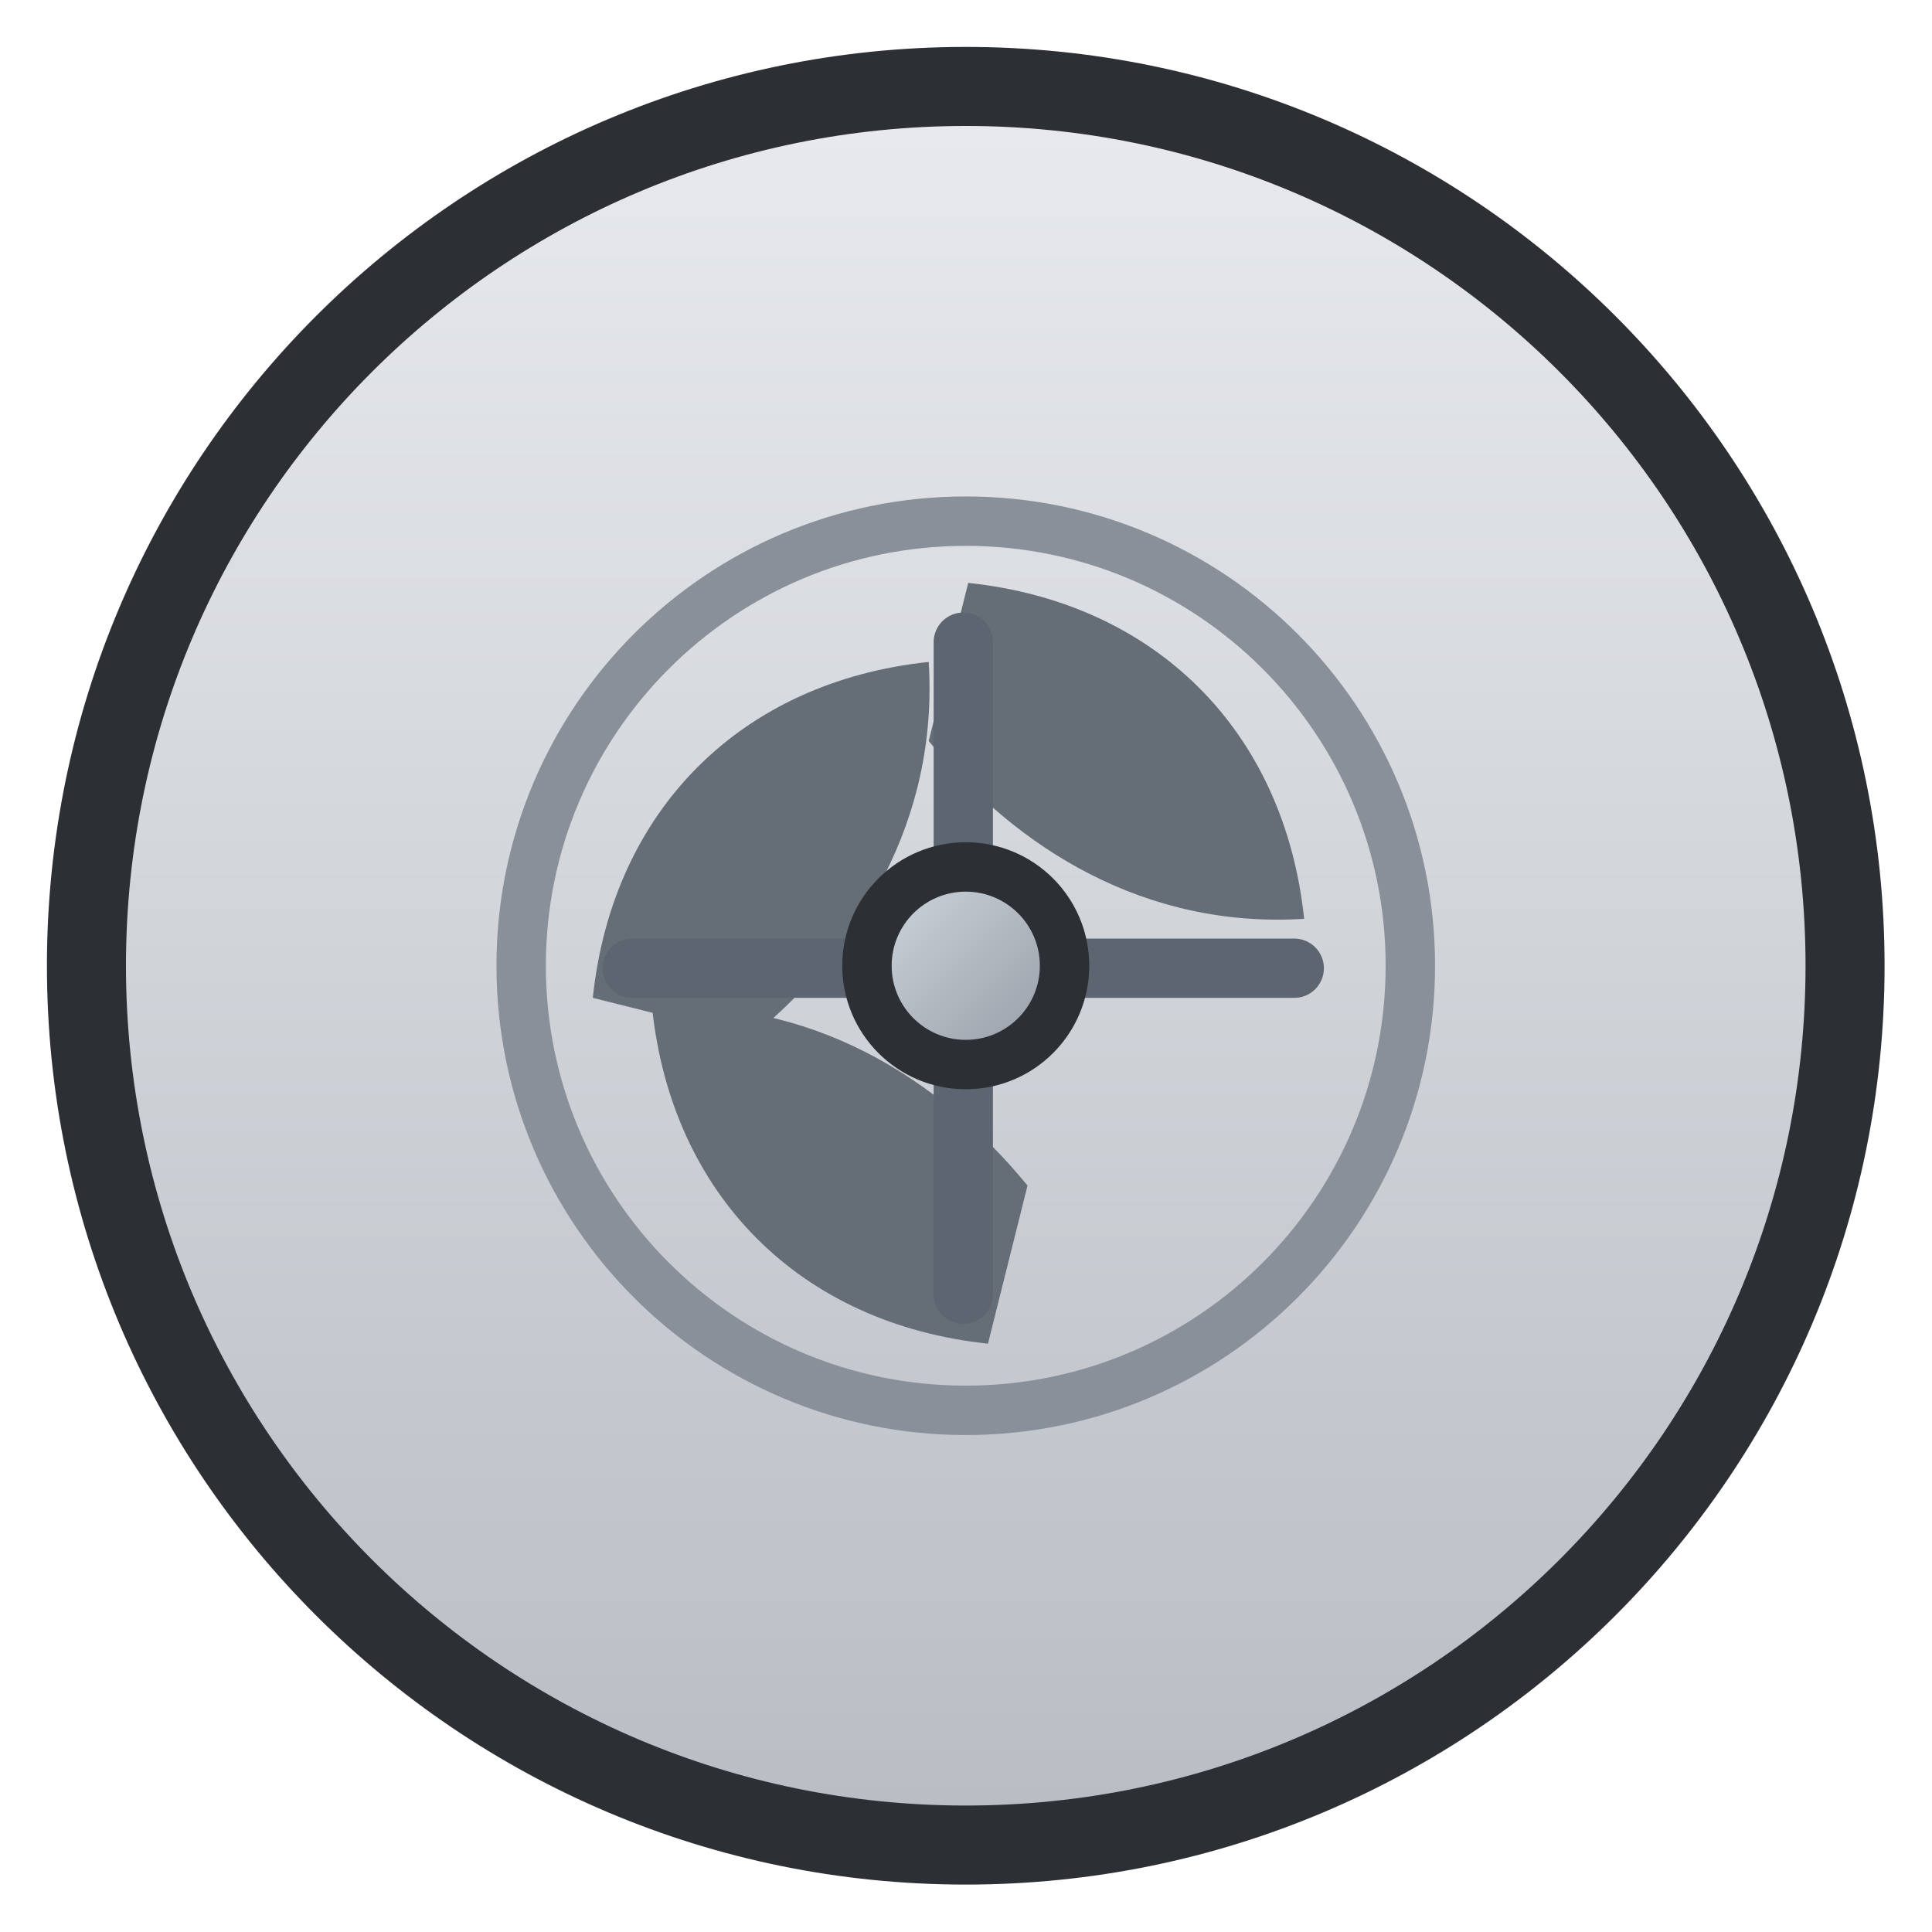
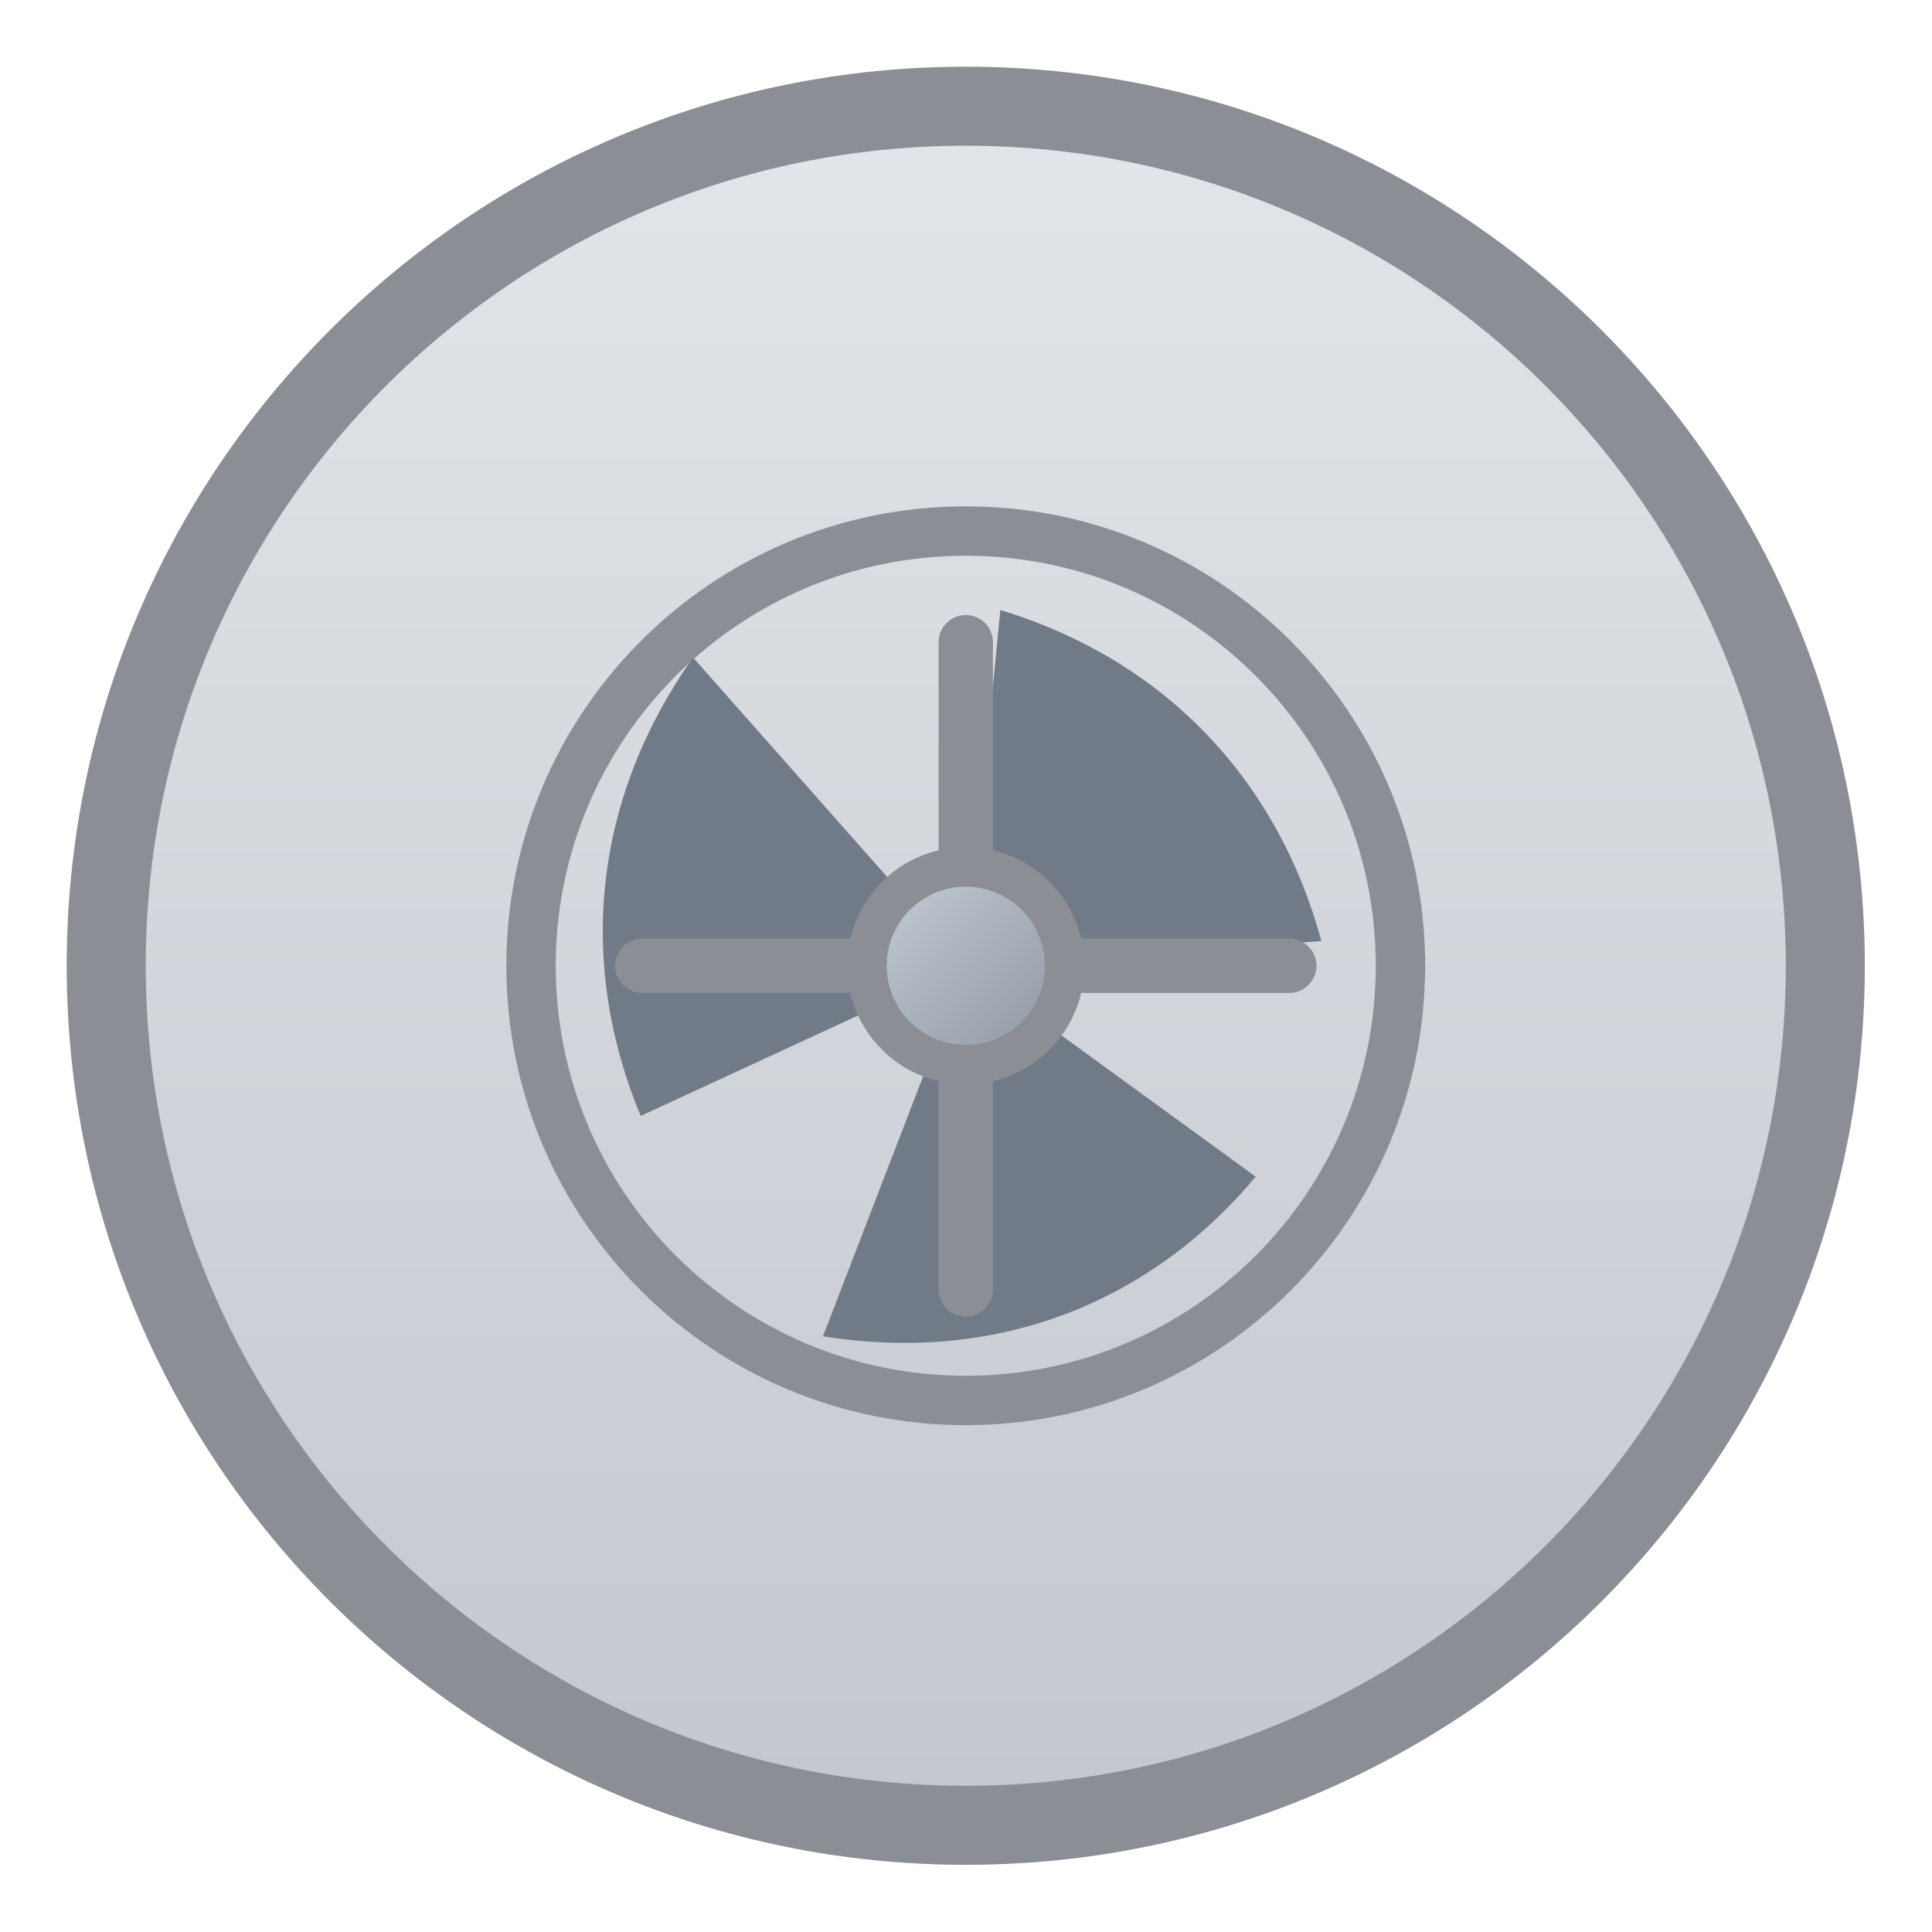
<svg xmlns="http://www.w3.org/2000/svg" width="3.911mm" height="3.911mm" viewBox="0 0 3.911 3.911" version="1.1" kewidth="100" keheight="99.997" eType="fan">
  <defs>
    <linearGradient id="fanShellFill" x1="0" y1="0" x2="0" y2="1">
-       <stop offset="0%" stop-color="#e8eaed" />
-       <stop offset="100%" stop-color="#b8bdc4" />
+       <stop offset="0%" stop-color="#e2e5e9" />
+       <stop offset="100%" stop-color="#c3c8cf" />
    </linearGradient>
    <linearGradient id="fanHubFill" x1="0" y1="0" x2="1" y2="1">
-       <stop offset="0%" stop-color="#d5dae0" />
-       <stop offset="100%" stop-color="#9098a2" />
+       <stop offset="0%" stop-color="#c7ced6" />
+       <stop offset="100%" stop-color="#8b95a1" />
    </linearGradient>
  </defs>
-   <g stroke="#2c2f34" stroke-linecap="round" stroke-linejoin="round">
-     <circle id="body" cx="1.955" cy="1.955" r="1.78" fill="url(#fanShellFill)" stroke-width="0.16" />
-     <circle cx="1.955" cy="1.955" r="0.90" fill="none" stroke="#8a9099" stroke-width="0.10" />
-     <g id="groupBlade" fill="#656d77" stroke="none">
-       <path d="M1.96 1.18C2.34 1.22 2.60 1.48 2.64 1.86C2.32 1.88 2.06 1.72 1.88 1.50Z" />
-       <path d="M1.20 2.02C1.24 1.64 1.50 1.38 1.88 1.34C1.90 1.66 1.74 1.92 1.52 2.10Z" />
-       <path d="M2.00 2.72C1.62 2.68 1.36 2.42 1.32 2.04C1.64 2.02 1.90 2.18 2.08 2.40Z" />
+   <g stroke-linecap="round" stroke-linejoin="round">
+     <circle cx="1.955" cy="1.955" r="1.74" fill="url(#fanShellFill)" stroke="#8b8f95" stroke-width="0.16" />
+     <circle cx="1.955" cy="1.955" r="0.88" fill="none" stroke="#8b8f95" stroke-width="0.10" />
+     <g fill="#717b87" stroke="none">
+       <path d="M1.955 1.955 L2.025 1.235 C2.355 1.335 2.585 1.575 2.675 1.905 Z" />
+       <path d="M1.955 1.955 L1.297 2.259 C1.165 1.941 1.205 1.611 1.403 1.331 Z" />
+       <path d="M1.955 1.955 L2.542 2.382 C2.321 2.646 2.006 2.760 1.666 2.705 Z" />
    </g>
-     <g id="InsideLines" fill="none" stroke="#5d6570" stroke-width="0.12">
-       <path d="M1.28 1.96H2.62" />
-       <path d="M1.95 1.30V2.62" />
+     <g fill="none" stroke="#8b8f95" stroke-width="0.11">
+       <path d="M1.30 1.955H2.61" />
+       <path d="M1.955 1.30V2.61" />
    </g>
-     <circle cx="1.955" cy="1.955" r="0.20" fill="url(#fanHubFill)" stroke-width="0.10" />
+     <circle cx="1.955" cy="1.955" r="0.20" fill="url(#fanHubFill)" stroke="#8b8f95" stroke-width="0.08" />
  </g>
</svg>
